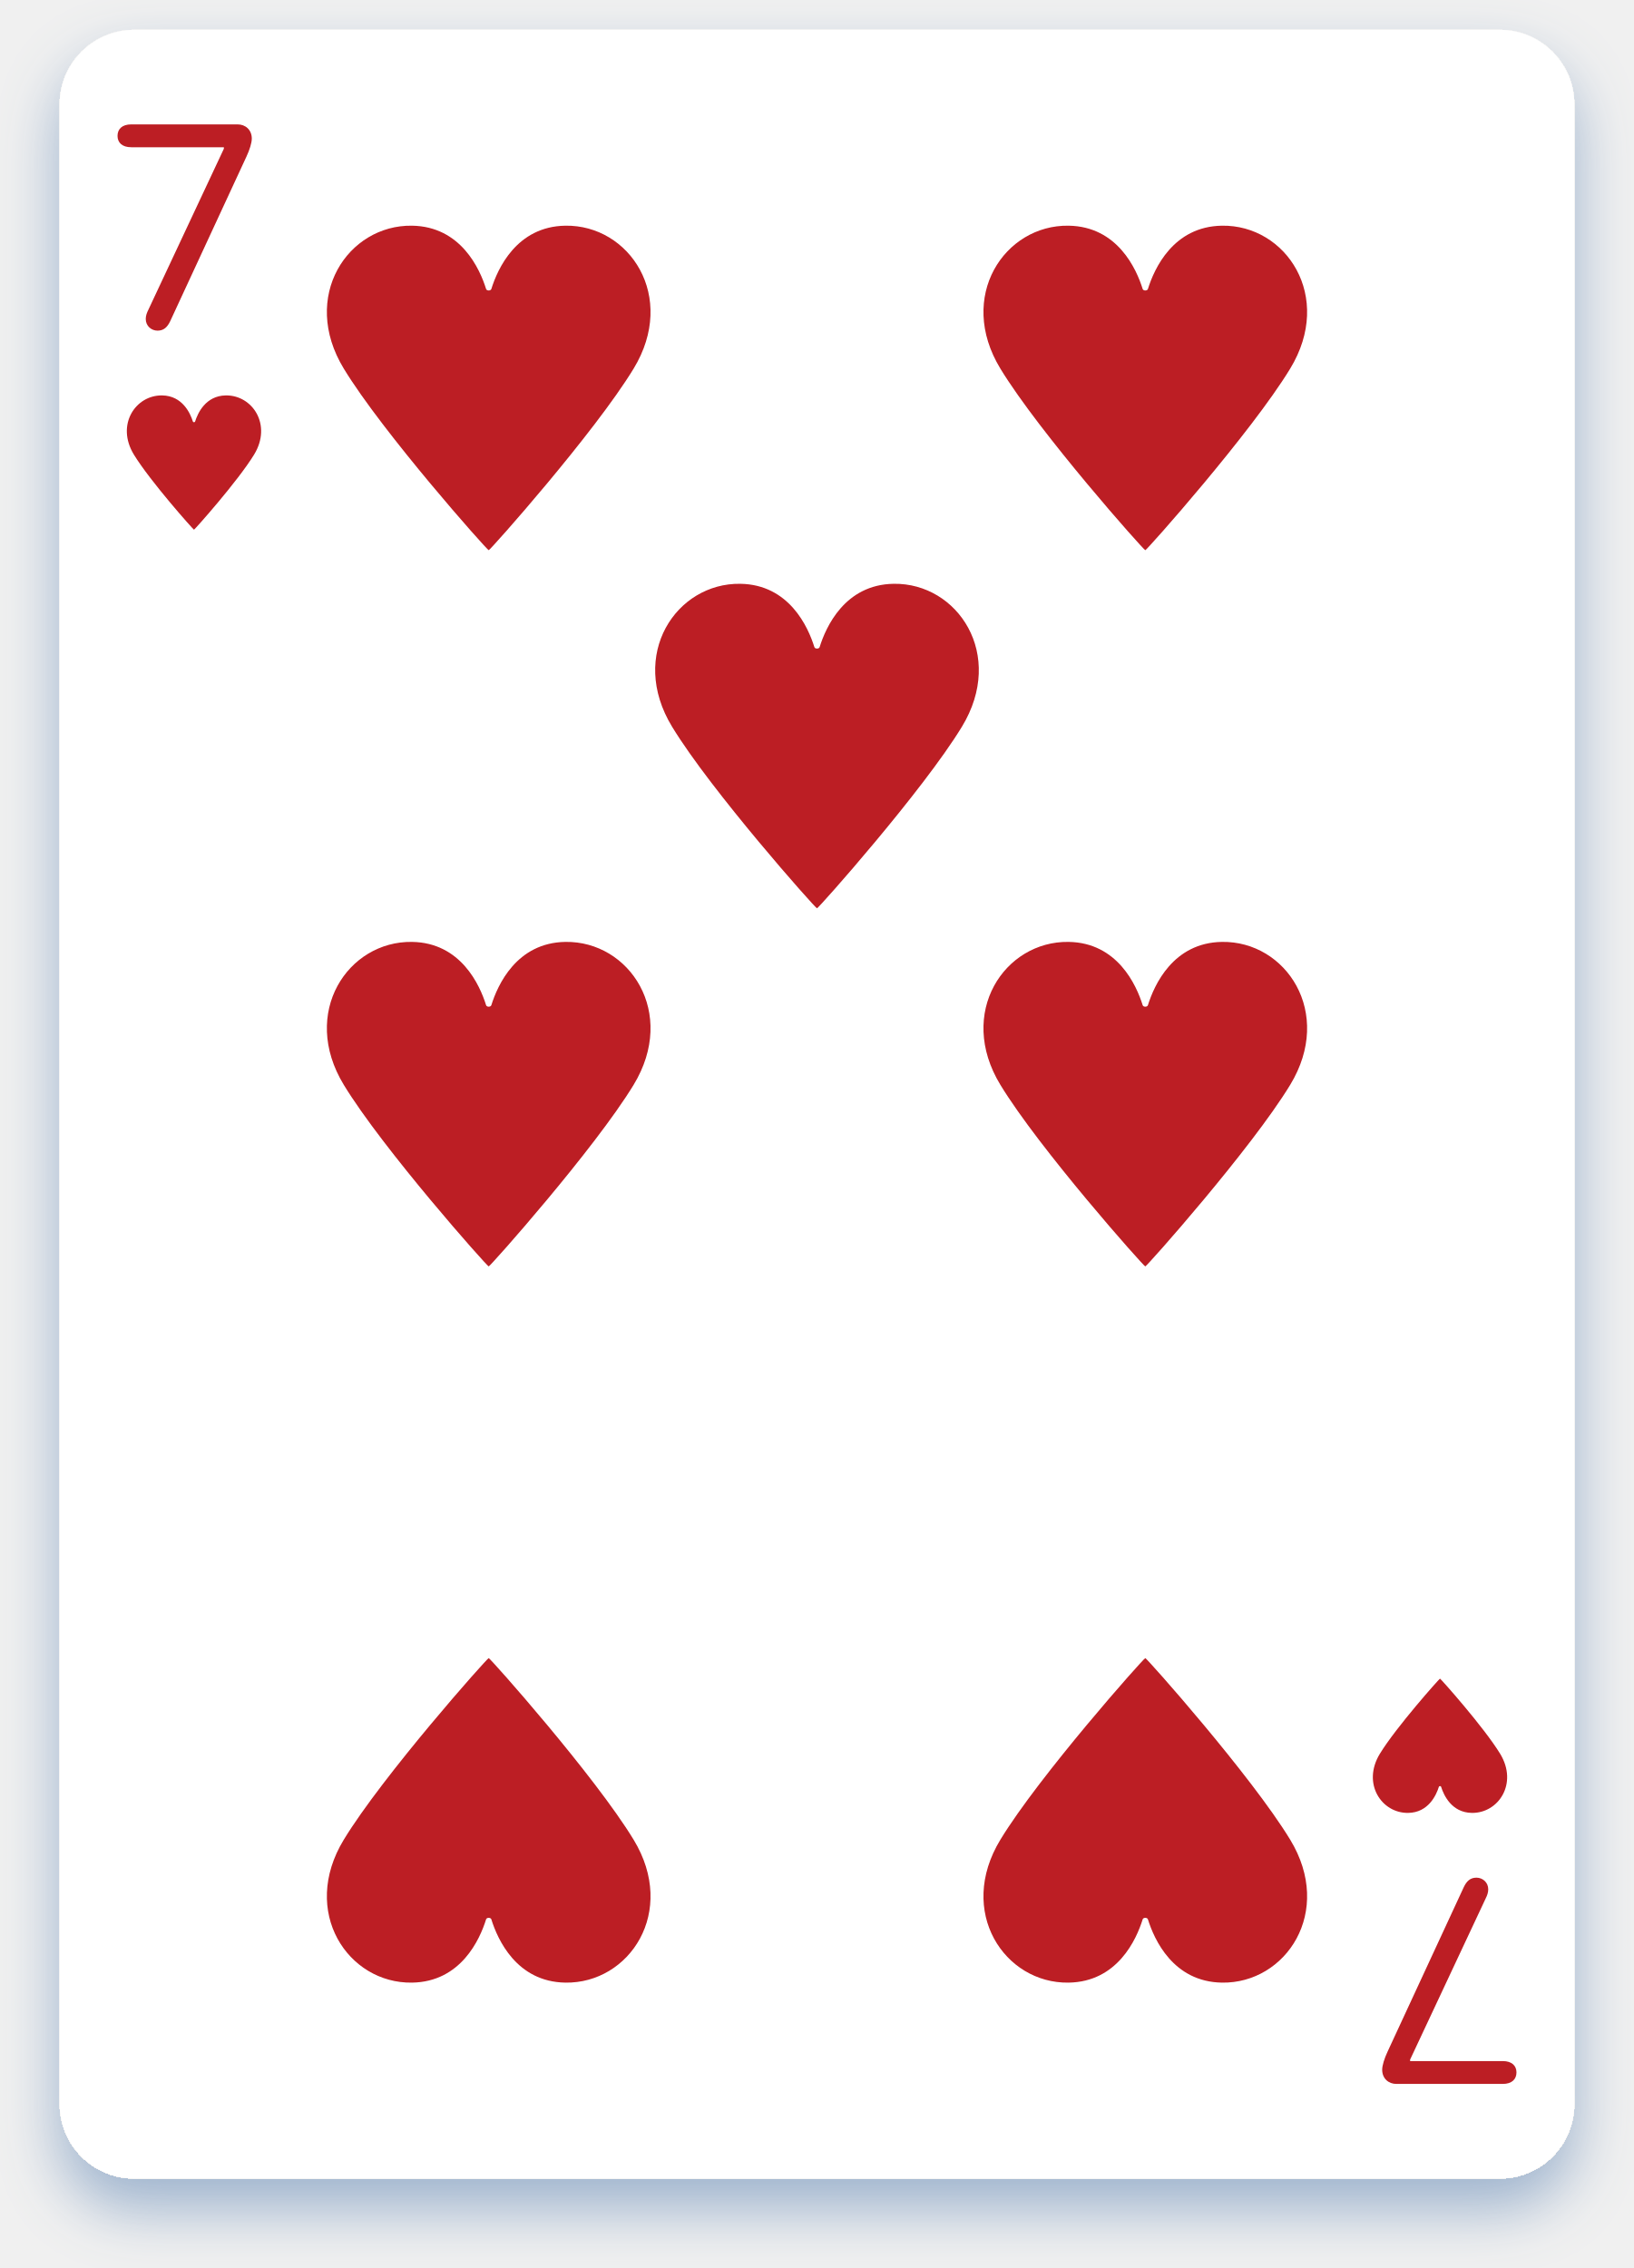
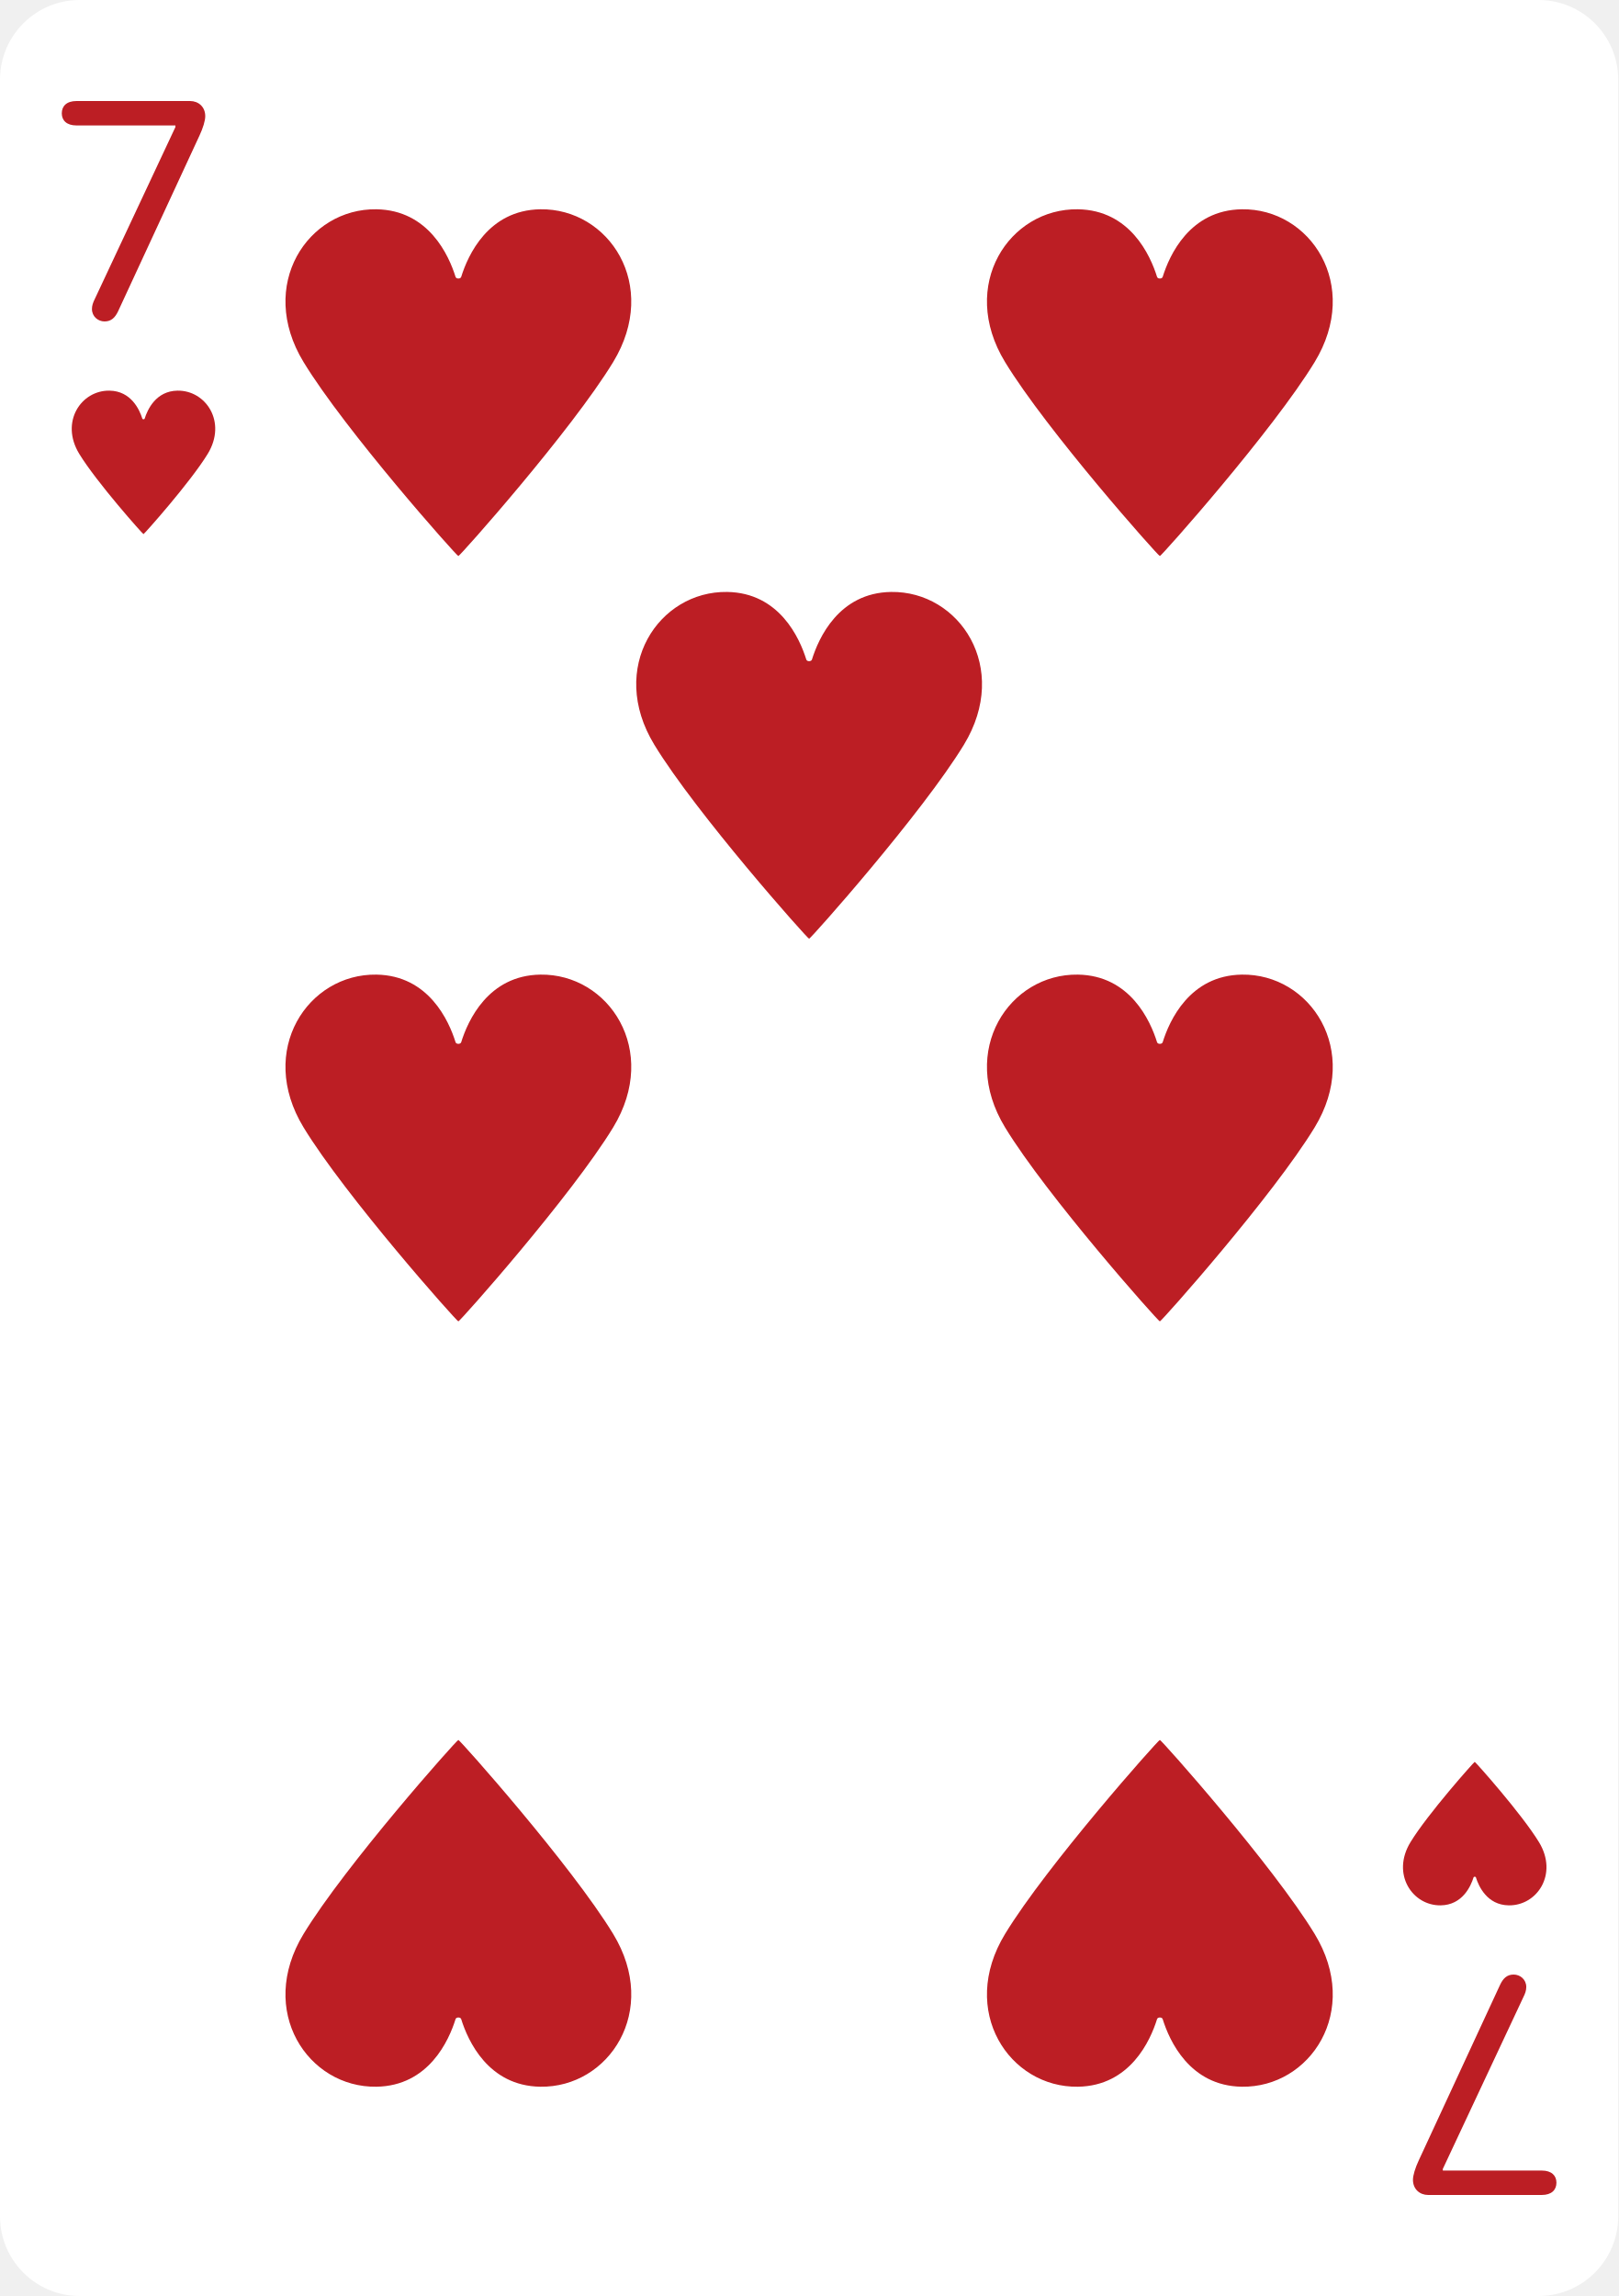
- <svg xmlns="http://www.w3.org/2000/svg" width="219" height="304" viewBox="0 0 219 304" fill="none">
-   <g filter="url(#filter0_d_102_777)">
-     <g clip-path="url(#clip0_102_777)">
-       <rect x="8" y="4" width="203" height="288" rx="10" fill="white" />
-       <path d="M19.535 42.759C19.535 42.318 19.675 41.938 19.895 41.498L30.005 19.936V19.736H17.593C16.352 19.736 15.751 19.096 15.751 18.215C15.751 17.314 16.352 16.673 17.593 16.673H31.847C32.888 16.673 33.748 17.394 33.748 18.575C33.748 19.136 33.468 20.057 33.028 20.998L22.818 43.039C22.438 43.84 21.957 44.32 21.116 44.32C20.295 44.32 19.535 43.7 19.535 42.759Z" fill="#BC1E24" />
-       <path d="M21.735 53.001C24.452 53.042 25.507 55.398 25.854 56.509C25.889 56.622 26.112 56.622 26.147 56.509C26.494 55.398 27.548 53.042 30.265 53.001C33.823 52.946 36.499 56.929 34.059 60.929C31.883 64.494 26.082 71 26 71C25.916 71 20.117 64.494 17.941 60.929C15.501 56.929 18.177 52.946 21.735 53.001Z" fill="#BC1E24" />
-       <path d="M199.465 253.241C199.465 253.682 199.325 254.062 199.105 254.502L188.995 276.063L188.995 276.264L201.407 276.264C202.648 276.264 203.249 276.904 203.249 277.785C203.249 278.686 202.648 279.327 201.407 279.327L187.153 279.327C186.112 279.327 185.251 278.606 185.251 277.425C185.251 276.864 185.532 275.943 185.972 275.002L196.182 252.961C196.563 252.16 197.043 251.68 197.884 251.68C198.705 251.68 199.465 252.3 199.465 253.241Z" fill="#BC1E24" />
-       <path d="M197.265 242.999C194.548 242.958 193.493 240.602 193.146 239.491C193.111 239.378 192.888 239.378 192.853 239.491C192.506 240.602 191.452 242.958 188.735 242.999C185.177 243.054 182.501 239.071 184.941 235.071C187.117 231.506 192.918 225 193 225C193.083 225 198.883 231.506 201.059 235.071C203.499 239.071 200.823 243.054 197.265 242.999Z" fill="#BC1E24" />
-       <path d="M55.221 30.251C61.769 30.352 64.312 36.046 65.148 38.731C65.232 39.003 65.77 39.002 65.855 38.731C66.69 36.046 69.231 30.352 75.779 30.251C84.353 30.12 90.804 39.745 84.922 49.411C79.679 58.027 65.698 73.75 65.5 73.75C65.299 73.75 51.322 58.028 46.078 49.411C40.196 39.745 46.647 30.12 55.221 30.251Z" fill="#BC1E24" />
-       <path d="M55.221 265.749C61.769 265.648 64.312 259.954 65.148 257.269C65.232 256.997 65.77 256.998 65.855 257.269C66.69 259.954 69.231 265.648 75.779 265.749C84.353 265.88 90.804 256.255 84.922 246.589C79.679 237.973 65.698 222.25 65.5 222.25C65.299 222.25 51.322 237.972 46.078 246.589C40.196 256.255 46.647 265.88 55.221 265.749Z" fill="#BC1E24" />
-       <path d="M143.221 30.251C149.769 30.352 152.312 36.046 153.148 38.731C153.232 39.003 153.77 39.002 153.855 38.731C154.69 36.046 157.231 30.352 163.779 30.251C172.353 30.12 178.804 39.745 172.922 49.411C167.679 58.027 153.698 73.75 153.5 73.75C153.299 73.75 139.322 58.028 134.079 49.411C128.196 39.745 134.647 30.12 143.221 30.251Z" fill="#BC1E24" />
-       <path d="M55.221 126.251C61.769 126.352 64.312 132.046 65.148 134.731C65.232 135.003 65.77 135.002 65.855 134.731C66.69 132.046 69.231 126.352 75.779 126.251C84.353 126.12 90.804 135.745 84.922 145.411C79.679 154.027 65.698 169.75 65.5 169.75C65.299 169.75 51.322 154.028 46.078 145.411C40.196 135.745 46.647 126.12 55.221 126.251Z" fill="#BC1E24" />
-       <path d="M99.221 78.251C105.769 78.352 108.312 84.046 109.148 86.731C109.232 87.003 109.77 87.002 109.855 86.731C110.69 84.046 113.231 78.352 119.779 78.251C128.353 78.12 134.804 87.746 128.922 97.411C123.679 106.027 109.698 121.75 109.5 121.75C109.299 121.75 95.322 106.028 90.079 97.411C84.196 87.745 90.647 78.12 99.221 78.251Z" fill="#BC1E24" />
-       <path d="M143.221 126.251C149.769 126.352 152.312 132.046 153.148 134.731C153.232 135.003 153.77 135.002 153.855 134.731C154.69 132.046 157.231 126.352 163.779 126.251C172.353 126.12 178.804 135.745 172.922 145.411C167.679 154.027 153.698 169.75 153.5 169.75C153.299 169.75 139.322 154.028 134.079 145.411C128.196 135.745 134.647 126.12 143.221 126.251Z" fill="#BC1E24" />
-       <path d="M143.221 265.749C149.769 265.648 152.312 259.954 153.148 257.269C153.232 256.997 153.77 256.998 153.855 257.269C154.69 259.954 157.231 265.648 163.779 265.749C172.353 265.88 178.804 256.255 172.922 246.589C167.679 237.973 153.698 222.25 153.5 222.25C153.299 222.25 139.322 237.972 134.079 246.589C128.196 256.255 134.647 265.88 143.221 265.749Z" fill="#BC1E24" />
-     </g>
+ <svg xmlns="http://www.w3.org/2000/svg" width="203" height="288" viewBox="0 0 203 288" fill="none">
+   <g clip-path="url(#clip0_102_777)">
+     <rect width="203" height="288" rx="10" fill="white" />
+     <path d="M11.535 38.759C11.535 38.318 11.675 37.938 11.895 37.498L22.005 15.937V15.736H9.593C8.352 15.736 7.751 15.096 7.751 14.215C7.751 13.314 8.352 12.673 9.593 12.673H23.847C24.888 12.673 25.748 13.394 25.748 14.575C25.748 15.136 25.468 16.057 25.028 16.998L14.818 39.039C14.438 39.84 13.957 40.32 13.116 40.32C12.295 40.32 11.535 39.7 11.535 38.759Z" fill="#BC1E24" />
+     <path d="M13.735 49.001C16.452 49.042 17.507 51.398 17.854 52.509C17.889 52.622 18.112 52.622 18.147 52.509C18.494 51.398 19.548 49.042 22.265 49.001C25.823 48.946 28.5 52.929 26.059 56.929C23.883 60.494 18.082 67 18 67C17.916 67 12.117 60.494 9.941 56.929C7.501 52.929 10.177 48.946 13.735 49.001Z" fill="#BC1E24" />
+     <path d="M191.465 249.241C191.465 249.682 191.325 250.062 191.105 250.502L180.995 272.063L180.995 272.264L193.407 272.264C194.648 272.264 195.249 272.904 195.249 273.785C195.249 274.686 194.648 275.327 193.407 275.327L179.153 275.327C178.112 275.327 177.251 274.606 177.251 273.425C177.251 272.864 177.532 271.943 177.972 271.002L188.182 248.961C188.563 248.16 189.043 247.68 189.884 247.68C190.705 247.68 191.465 248.3 191.465 249.241Z" fill="#BC1E24" />
+     <path d="M189.265 238.999C186.548 238.958 185.493 236.602 185.146 235.491C185.111 235.378 184.888 235.378 184.853 235.491C184.506 236.602 183.452 238.958 180.735 238.999C177.177 239.054 174.501 235.071 176.941 231.071C179.117 227.506 184.918 221 185 221C185.083 221 190.883 227.506 193.059 231.071C195.499 235.071 192.823 239.054 189.265 238.999Z" fill="#BC1E24" />
+     <path d="M47.221 26.251C53.769 26.352 56.312 32.046 57.148 34.731C57.232 35.003 57.77 35.002 57.855 34.731C58.69 32.046 61.231 26.352 67.779 26.251C76.353 26.12 82.804 35.745 76.922 45.411C71.679 54.027 57.698 69.75 57.5 69.75C57.299 69.75 43.322 54.028 38.078 45.411C32.196 35.745 38.647 26.12 47.221 26.251Z" fill="#BC1E24" />
+     <path d="M47.221 261.749C53.769 261.648 56.312 255.954 57.148 253.269C57.232 252.997 57.77 252.998 57.855 253.269C58.69 255.954 61.231 261.648 67.779 261.749C76.353 261.88 82.804 252.255 76.922 242.589C71.679 233.973 57.698 218.25 57.5 218.25C57.299 218.25 43.322 233.972 38.078 242.589C32.196 252.255 38.647 261.88 47.221 261.749Z" fill="#BC1E24" />
+     <path d="M135.221 26.251C141.769 26.352 144.312 32.046 145.148 34.731C145.232 35.003 145.77 35.002 145.855 34.731C146.69 32.046 149.231 26.352 155.779 26.251C164.353 26.12 170.804 35.745 164.922 45.411C159.679 54.027 145.698 69.75 145.5 69.75C145.299 69.75 131.322 54.028 126.079 45.411C120.196 35.745 126.647 26.12 135.221 26.251Z" fill="#BC1E24" />
+     <path d="M47.221 122.251C53.769 122.352 56.312 128.046 57.148 130.731C57.232 131.003 57.77 131.002 57.855 130.731C58.69 128.046 61.231 122.352 67.779 122.251C76.353 122.12 82.804 131.745 76.922 141.411C71.679 150.027 57.698 165.75 57.5 165.75C57.299 165.75 43.322 150.028 38.078 141.411C32.196 131.745 38.647 122.12 47.221 122.251Z" fill="#BC1E24" />
+     <path d="M91.221 74.251C97.769 74.352 100.312 80.046 101.148 82.731C101.232 83.003 101.77 83.002 101.855 82.731C102.69 80.046 105.231 74.352 111.779 74.251C120.353 74.12 126.804 83.746 120.922 93.411C115.679 102.027 101.698 117.75 101.5 117.75C101.299 117.75 87.322 102.028 82.079 93.411C76.196 83.745 82.647 74.12 91.221 74.251Z" fill="#BC1E24" />
+     <path d="M135.221 122.251C141.769 122.352 144.312 128.046 145.148 130.731C145.232 131.003 145.77 131.002 145.855 130.731C146.69 128.046 149.231 122.352 155.779 122.251C164.353 122.12 170.804 131.745 164.922 141.411C159.679 150.027 145.698 165.75 145.5 165.75C145.299 165.75 131.322 150.028 126.079 141.411C120.196 131.745 126.647 122.12 135.221 122.251Z" fill="#BC1E24" />
+     <path d="M135.221 261.749C141.769 261.648 144.312 255.954 145.148 253.269C145.232 252.997 145.77 252.998 145.855 253.269C146.69 255.954 149.231 261.648 155.779 261.749C164.353 261.88 170.804 252.255 164.922 242.589C159.679 233.973 145.698 218.25 145.5 218.25C145.299 218.25 131.322 233.972 126.079 242.589C120.196 252.255 126.647 261.88 135.221 261.749Z" fill="#BC1E24" />
  </g>
  <defs>
-     <filter id="filter0_d_102_777" x="0" y="0" width="219" height="304" filterUnits="userSpaceOnUse" color-interpolation-filters="sRGB">
-       <feFlood flood-opacity="0" result="BackgroundImageFix" />
-       <feColorMatrix in="SourceAlpha" type="matrix" values="0 0 0 0 0 0 0 0 0 0 0 0 0 0 0 0 0 0 127 0" result="hardAlpha" />
-       <feOffset dy="4" />
-       <feGaussianBlur stdDeviation="4" />
-       <feComposite in2="hardAlpha" operator="out" />
-       <feColorMatrix type="matrix" values="0 0 0 0 0.615 0 0 0 0 0.701 0 0 0 0 0.806 0 0 0 1 0" />
-       <feBlend mode="normal" in2="BackgroundImageFix" result="effect1_dropShadow_102_777" />
-       <feBlend mode="normal" in="SourceGraphic" in2="effect1_dropShadow_102_777" result="shape" />
-     </filter>
    <clipPath id="clip0_102_777">
-       <rect x="8" y="4" width="203" height="288" rx="10" fill="white" />
+       <rect width="203" height="288" rx="10" fill="white" />
    </clipPath>
  </defs>
</svg>
